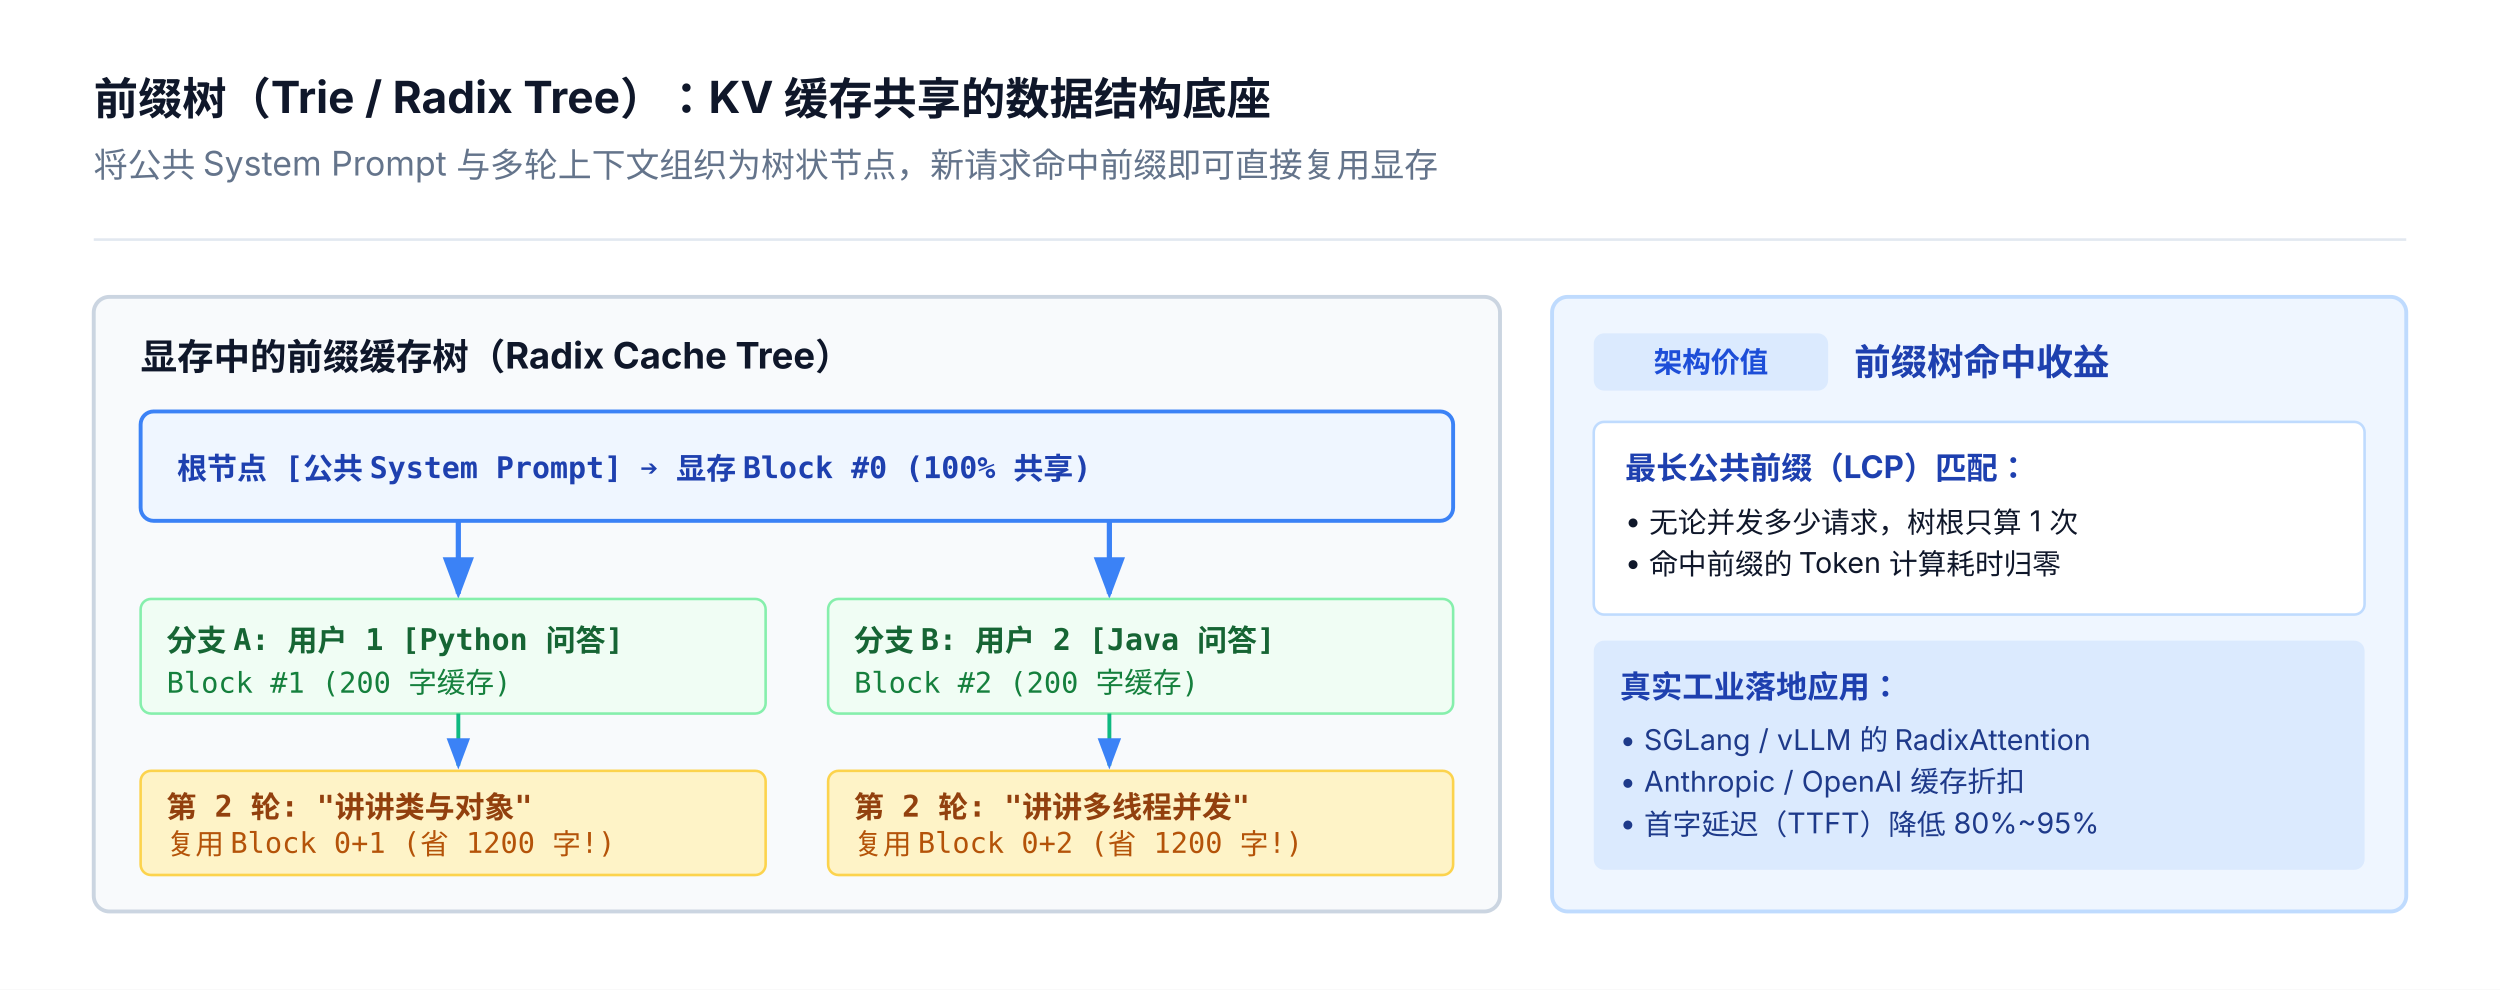
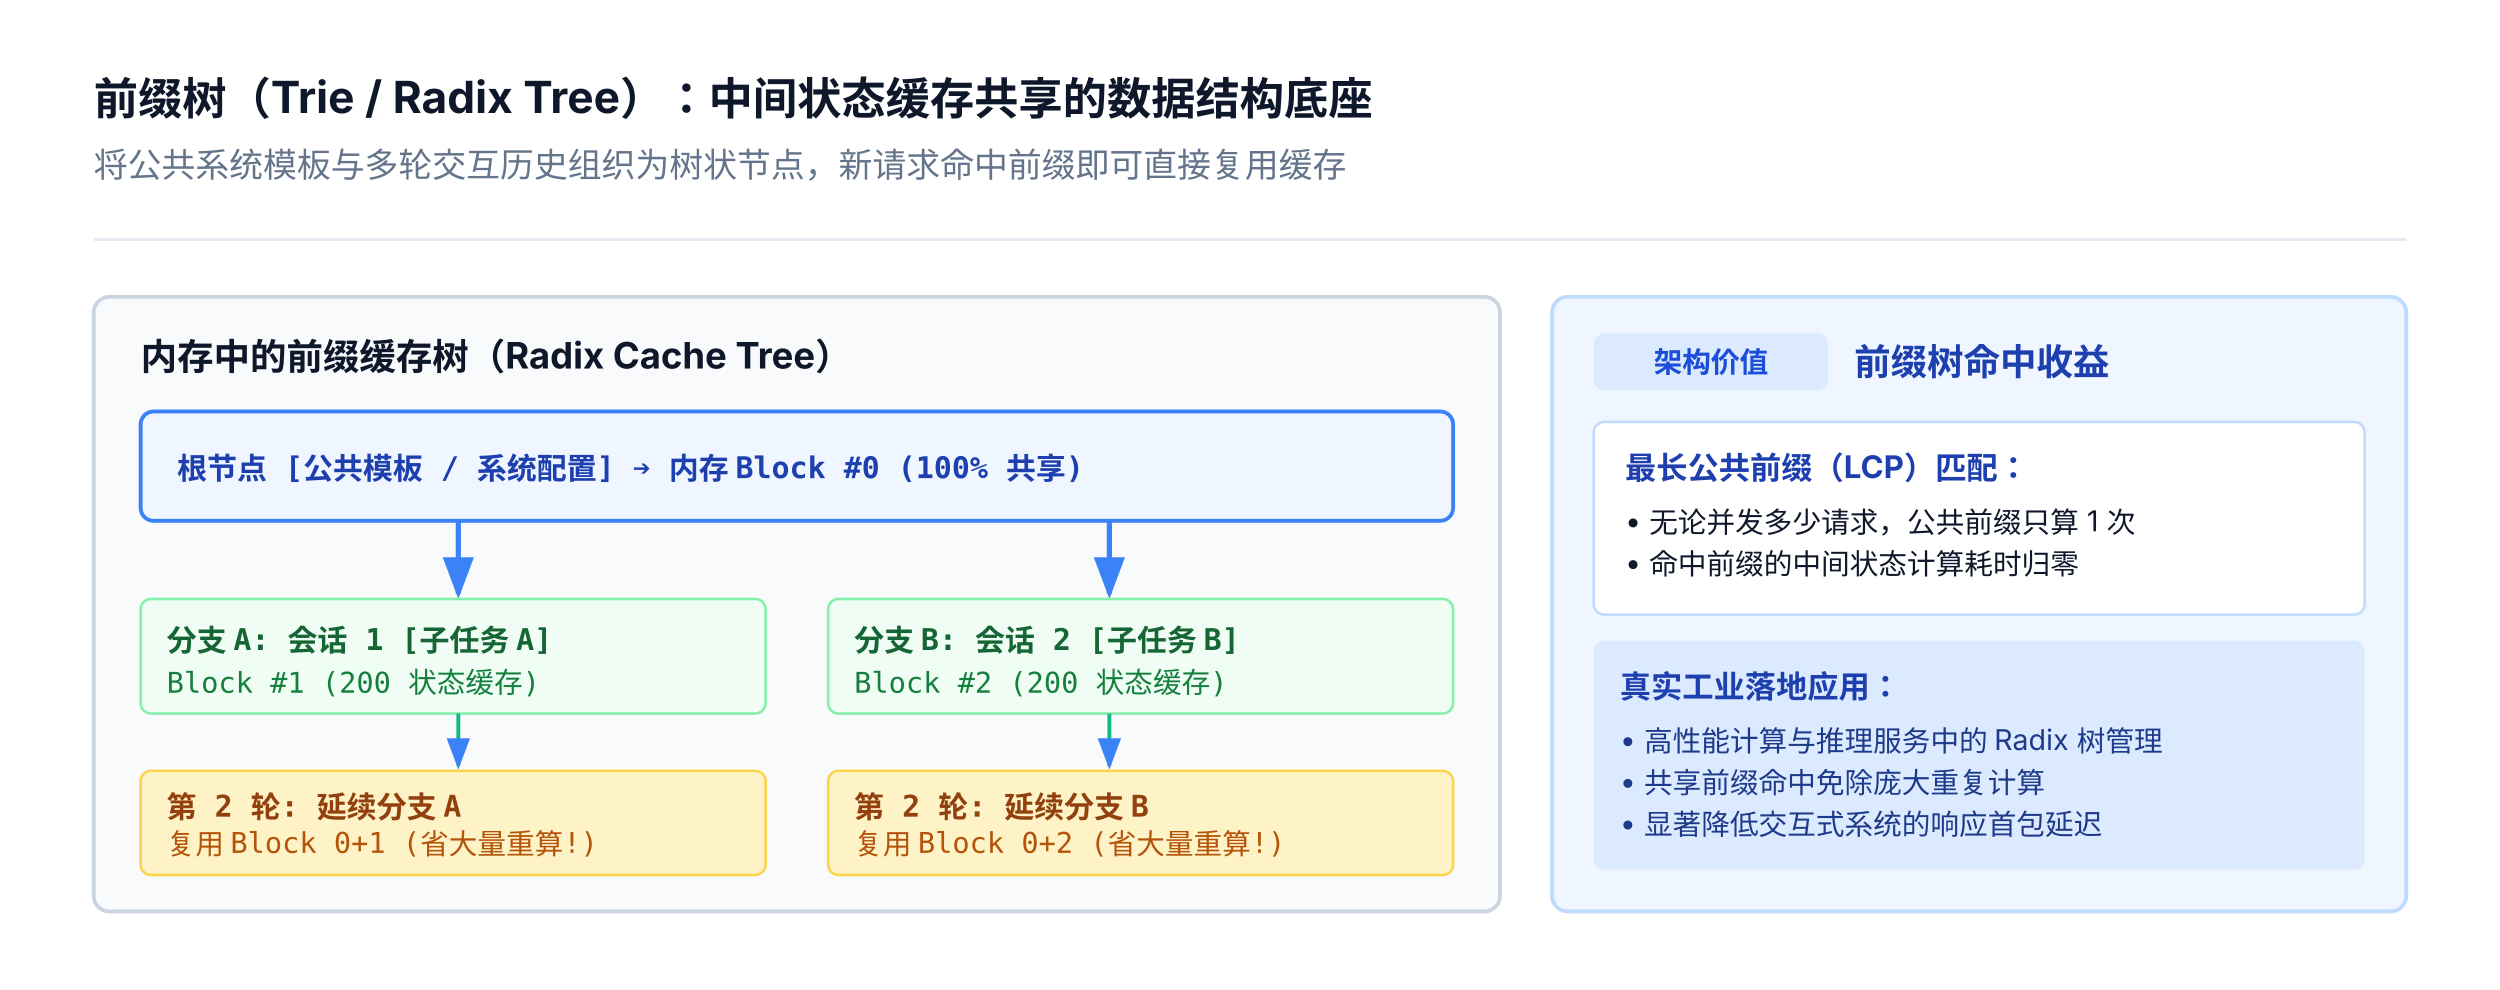
<svg xmlns="http://www.w3.org/2000/svg" viewBox="0 0 960 380" width="960" height="380">
  <defs>
    <style>
      text { font-family: -apple-system, BlinkMacSystemFont, "PingFang SC", "Segoe UI", "Noto Sans SC", sans-serif; }
      .title { font-size: 17px; font-weight: 700; fill: #0f172a; }
      .subtitle { font-size: 13px; font-weight: 400; fill: #64748b; }
      .col-title { font-size: 14px; font-weight: 700; }
      .tag { font-size: 11px; font-weight: 600; }
      .box-label { font-size: 12px; font-weight: 700; }
      .box-desc { font-size: 11px; font-weight: 400; line-height: 1.4; }
      .mono { font-family: "IBM Plex Mono", monospace; font-size: 11px; }
      .mono-bold { font-family: "IBM Plex Mono", monospace; font-size: 11.5px; font-weight: 700; }
    </style>
    <marker id="tree-arrow" markerWidth="8" markerHeight="6" refX="7" refY="3" orient="auto">
      <polygon points="0 0, 8 3, 0 6" fill="#3b82f6" />
    </marker>
  </defs>
  <rect width="960" height="380" fill="#ffffff" />
-   <text x="36" y="44" class="title">前缀树（Trie / Radix Tree）：KV 缓存共享的数据结构底座</text>
-   <text x="36" y="68" class="subtitle">将公共 System Prompt 与多轮上下文组织为树状节点，新请求命中前缀即可直接复用显存</text>
+   <text x="36" y="44" class="title">前缀树（Trie / Radix Tree）：中间状态缓存共享的数据结构底座</text>
+   <text x="36" y="68" class="subtitle">将公共系统模板与多轮交互历史组织为树状节点，新请求命中前缀即可直接复用缓存</text>
  <line x1="36" y1="92" x2="924" y2="92" stroke="#e2e8f0" stroke-width="1" />
  <g transform="translate(36, 114)">
    <g transform="translate(0, 0)">
      <rect width="540" height="236" rx="6" fill="#f8fafc" stroke="#cbd5e1" stroke-width="1.5" />
-       <text x="18" y="28" class="col-title" fill="#0f172a">显存中的前缀缓存树（Radix Cache Tree）</text>
+       <text x="18" y="28" class="col-title" fill="#0f172a">内存中的前缀缓存树（Radix Cache Tree）</text>
      <g transform="translate(18, 44)">
        <rect width="504" height="42" rx="5" fill="#eff6ff" stroke="#3b82f6" stroke-width="1.5" />
-         <text x="14" y="26" class="mono-bold" fill="#1e40af">根节点 [公共 System Prompt] ➔ 显存 Block #0 (100% 共享)</text>
+         <text x="14" y="26" class="mono-bold" fill="#1e40af">根节点 [公共模板 / 系统配置] ➔ 内存 Block #0 (100% 共享)</text>
      </g>
      <path d="M 140 86 L 140 114" stroke="#3b82f6" stroke-width="2" marker-end="url(#tree-arrow)" />
      <path d="M 390 86 L 390 114" stroke="#3b82f6" stroke-width="2" marker-end="url(#tree-arrow)" />
      <g transform="translate(18, 116)">
        <rect width="240" height="44" rx="4" fill="#f0fdf4" stroke="#86efac" />
-         <text x="10" y="20" class="mono-bold" fill="#166534">分支 A: 用户 1 [Python 问答]</text>
-         <text x="10" y="36" class="mono" fill="#15803d">Block #1 (200 字缓存)</text>
+         <text x="10" y="20" class="mono-bold" fill="#166534">分支 A: 会话 1 [子任务 A]</text>
+         <text x="10" y="36" class="mono" fill="#15803d">Block #1 (200 状态缓存)</text>
      </g>
      <g transform="translate(282, 116)">
        <rect width="240" height="44" rx="4" fill="#f0fdf4" stroke="#86efac" />
-         <text x="10" y="20" class="mono-bold" fill="#166534">分支 B: 用户 2 [Java 问答]</text>
-         <text x="10" y="36" class="mono" fill="#15803d">Block #2 (200 字缓存)</text>
+         <text x="10" y="20" class="mono-bold" fill="#166534">分支 B: 会话 2 [子任务 B]</text>
+         <text x="10" y="36" class="mono" fill="#15803d">Block #2 (200 状态缓存)</text>
      </g>
      <path d="M 140 160 L 140 180" stroke="#10b981" stroke-width="1.5" marker-end="url(#tree-arrow)" />
      <path d="M 390 160 L 390 180" stroke="#10b981" stroke-width="1.5" marker-end="url(#tree-arrow)" />
      <g transform="translate(18, 182)">
        <rect width="240" height="40" rx="4" fill="#fef3c7" stroke="#fcd34d" />
-         <text x="10" y="18" class="mono-bold" fill="#92400e">第 2 轮: "讲讲类与对象"</text>
-         <text x="10" y="32" class="mono" fill="#b45309">复用 Block 0+1 (省 1200 字!)</text>
+         <text x="10" y="18" class="mono-bold" fill="#92400e">第 2 轮: 延续分支 A</text>
+         <text x="10" y="32" class="mono" fill="#b45309">复用 Block 0+1 (省大量重算!)</text>
      </g>
      <g transform="translate(282, 182)">
        <rect width="240" height="40" rx="4" fill="#fef3c7" stroke="#fcd34d" />
-         <text x="10" y="18" class="mono-bold" fill="#92400e">第 2 轮: "讲讲多线程并发"</text>
-         <text x="10" y="32" class="mono" fill="#b45309">复用 Block 0+2 (省 1200 字!)</text>
+         <text x="10" y="18" class="mono-bold" fill="#92400e">第 2 轮: 延续分支 B</text>
+         <text x="10" y="32" class="mono" fill="#b45309">复用 Block 0+2 (省大量重算!)</text>
      </g>
    </g>
    <g transform="translate(560, 0)">
      <rect width="328" height="236" rx="6" fill="#eff6ff" stroke="#bfdbfe" stroke-width="1.5" />
      <rect x="16" y="14" width="90" height="22" rx="4" fill="#dbeafe" />
      <text x="61" y="29" text-anchor="middle" class="tag" fill="#1d4ed8">架构价值</text>
      <text x="116" y="30" class="col-title" fill="#1e40af">前缀树命中收益</text>
      <g transform="translate(16, 48)">
        <rect width="296" height="74" rx="4" fill="#ffffff" stroke="#bfdbfe" />
        <text x="12" y="22" class="box-label" fill="#1e40af">最长公共前缀（LCP）匹配：</text>
-         <text x="12" y="42" class="box-desc" fill="#0f172a">• 无论并发多少请求，树根只算 1 次</text>
-         <text x="12" y="58" class="box-desc" fill="#0f172a">• 命中前缀的 Token 计算耗时归零</text>
+         <text x="12" y="42" class="box-desc" fill="#0f172a">• 无论并发多少请求，公共前缀只算 1 次</text>
+         <text x="12" y="58" class="box-desc" fill="#0f172a">• 命中前缀的中间状态计算耗时归零</text>
      </g>
      <g transform="translate(16, 132)">
        <rect width="296" height="88" rx="4" fill="#dbeafe" />
        <text x="10" y="22" class="box-label" fill="#1e40af">真实工业落地应用：</text>
-         <text x="10" y="42" class="box-desc" fill="#1e3a8a">• SGLang / vLLM 的 RadixAttention</text>
-         <text x="10" y="58" class="box-desc" fill="#1e3a8a">• Anthropic / OpenAI 缓存折扣</text>
-         <text x="10" y="74" class="box-desc" fill="#1e3a8a">• 首字延迟（TTFT）降低 80%~95%</text>
+         <text x="10" y="42" class="box-desc" fill="#1e3a8a">• 高性能计算与推理服务中的 Radix 树管理</text>
+         <text x="10" y="58" class="box-desc" fill="#1e3a8a">• 共享前缀命中免除庞大重复计算</text>
+         <text x="10" y="74" class="box-desc" fill="#1e3a8a">• 显著降低交互式系统的响应首包延迟</text>
      </g>
    </g>
  </g>
</svg>
